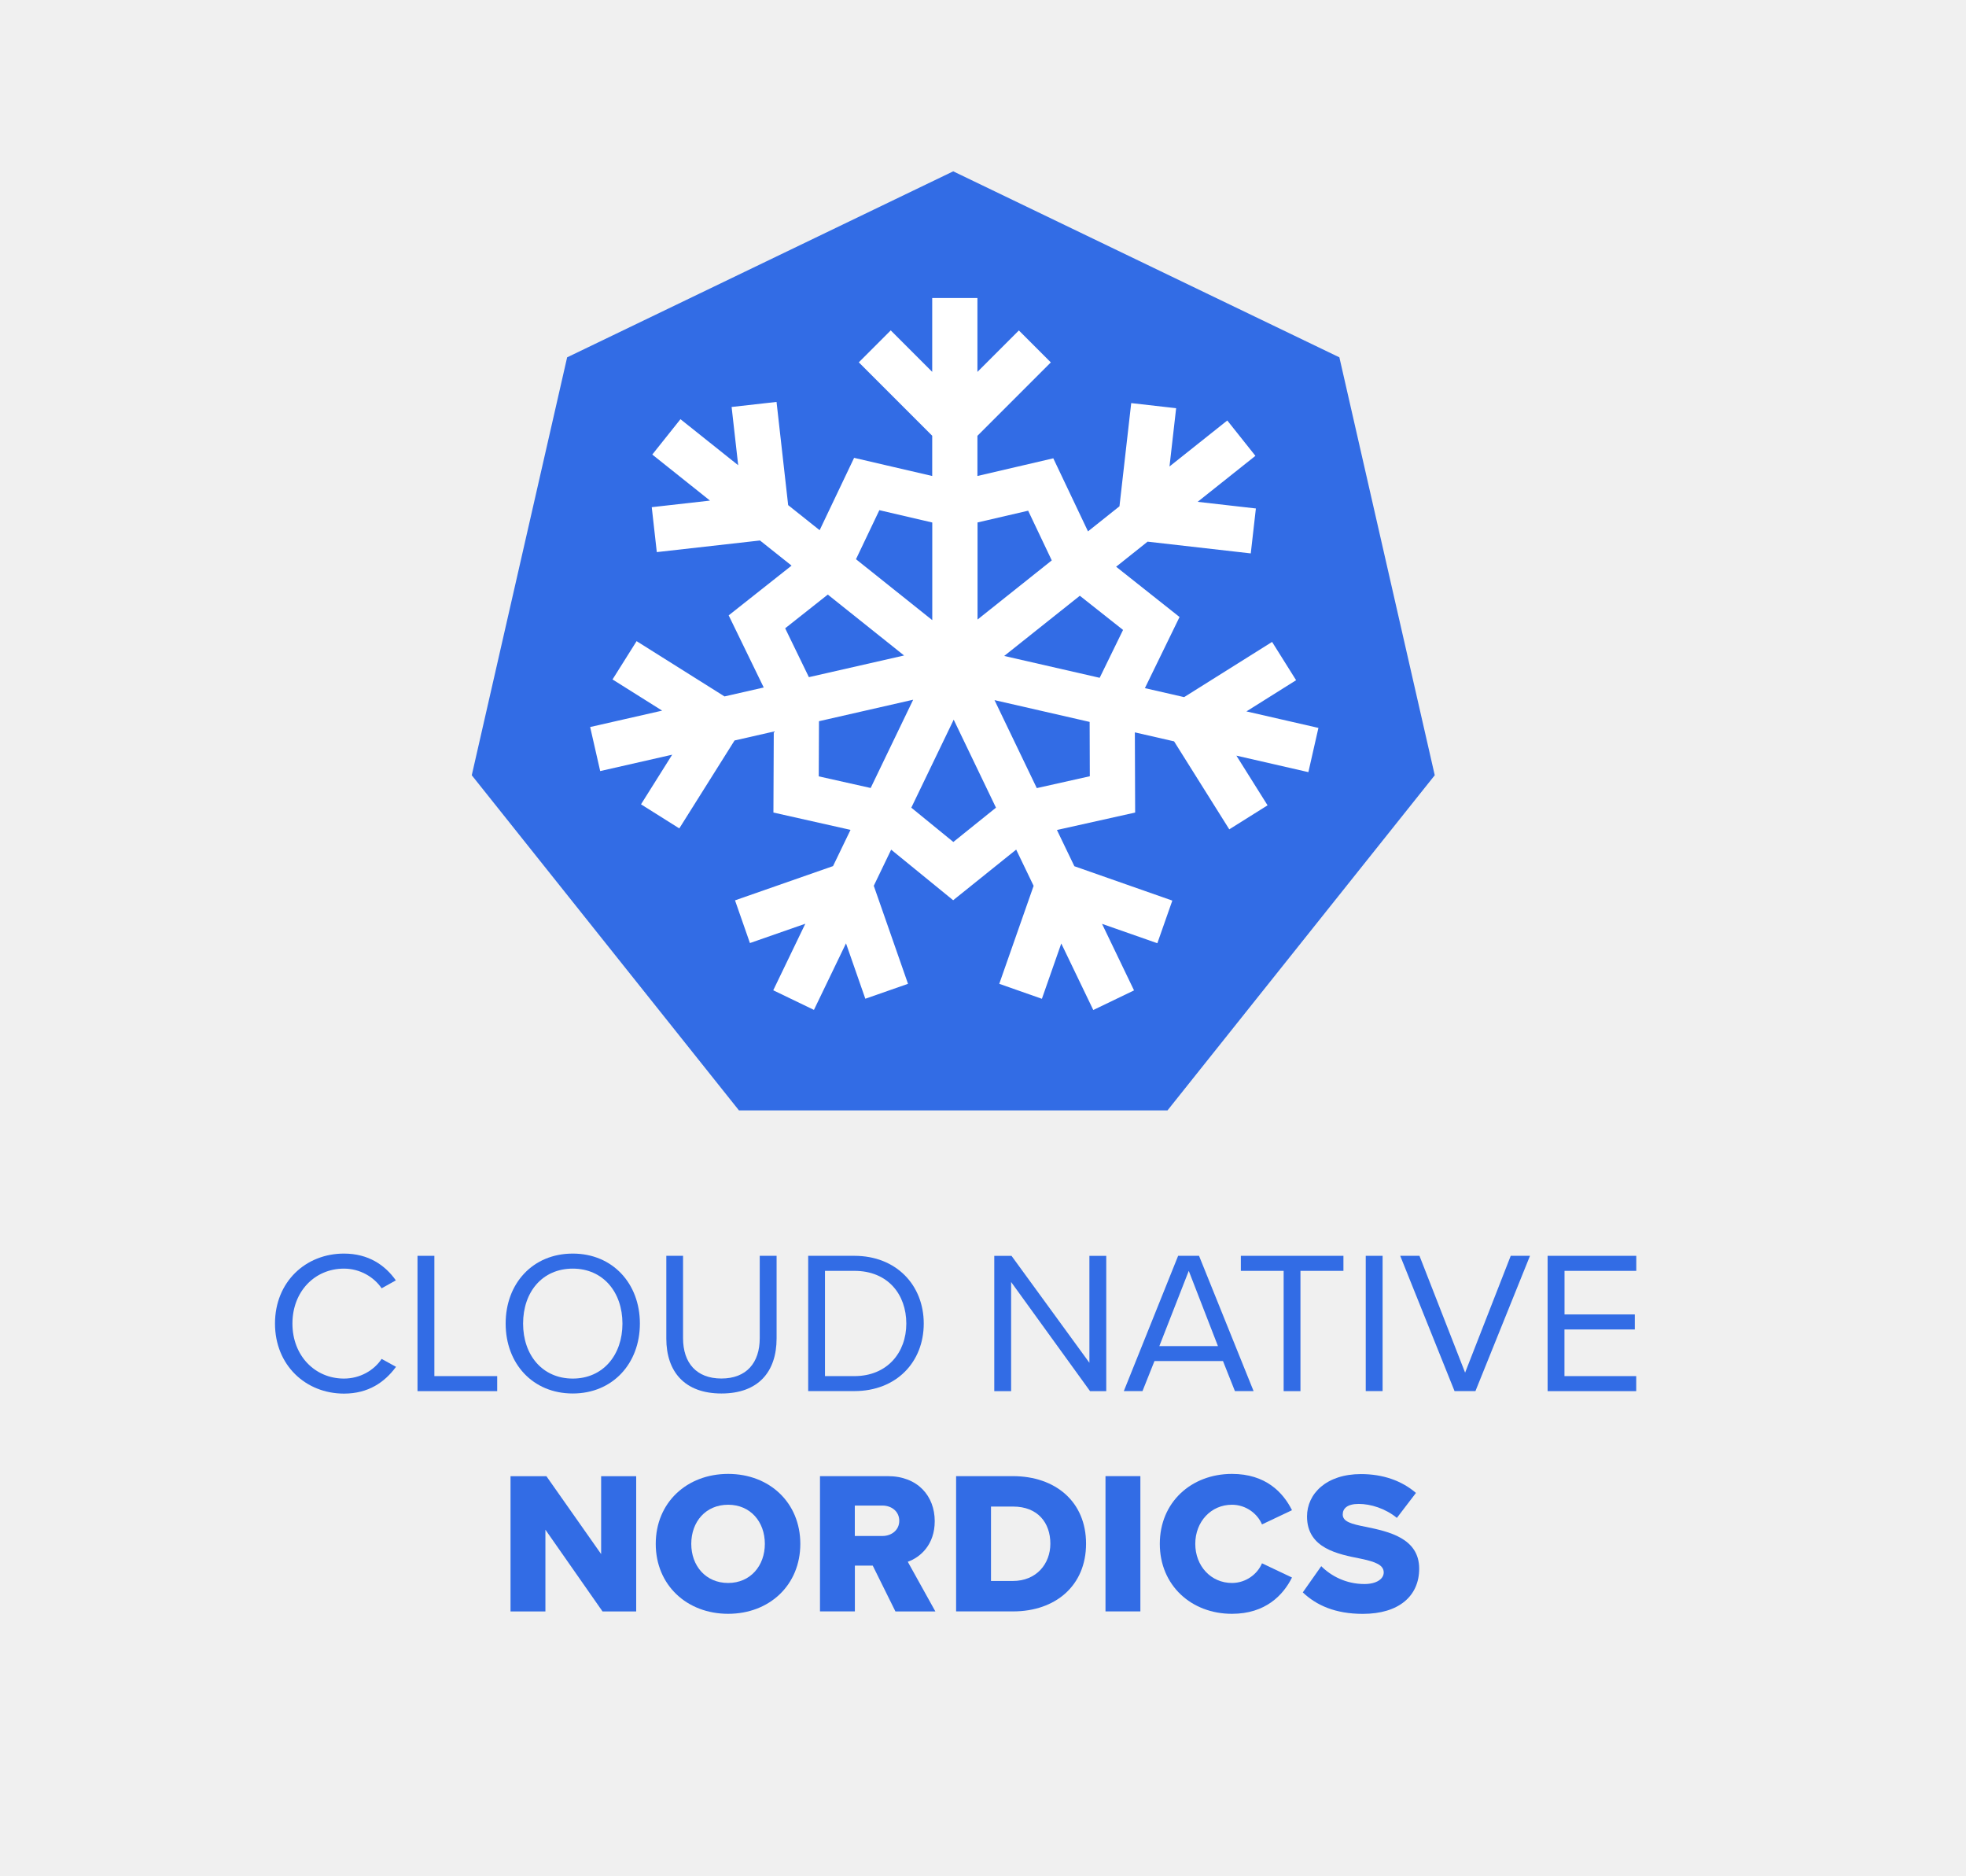
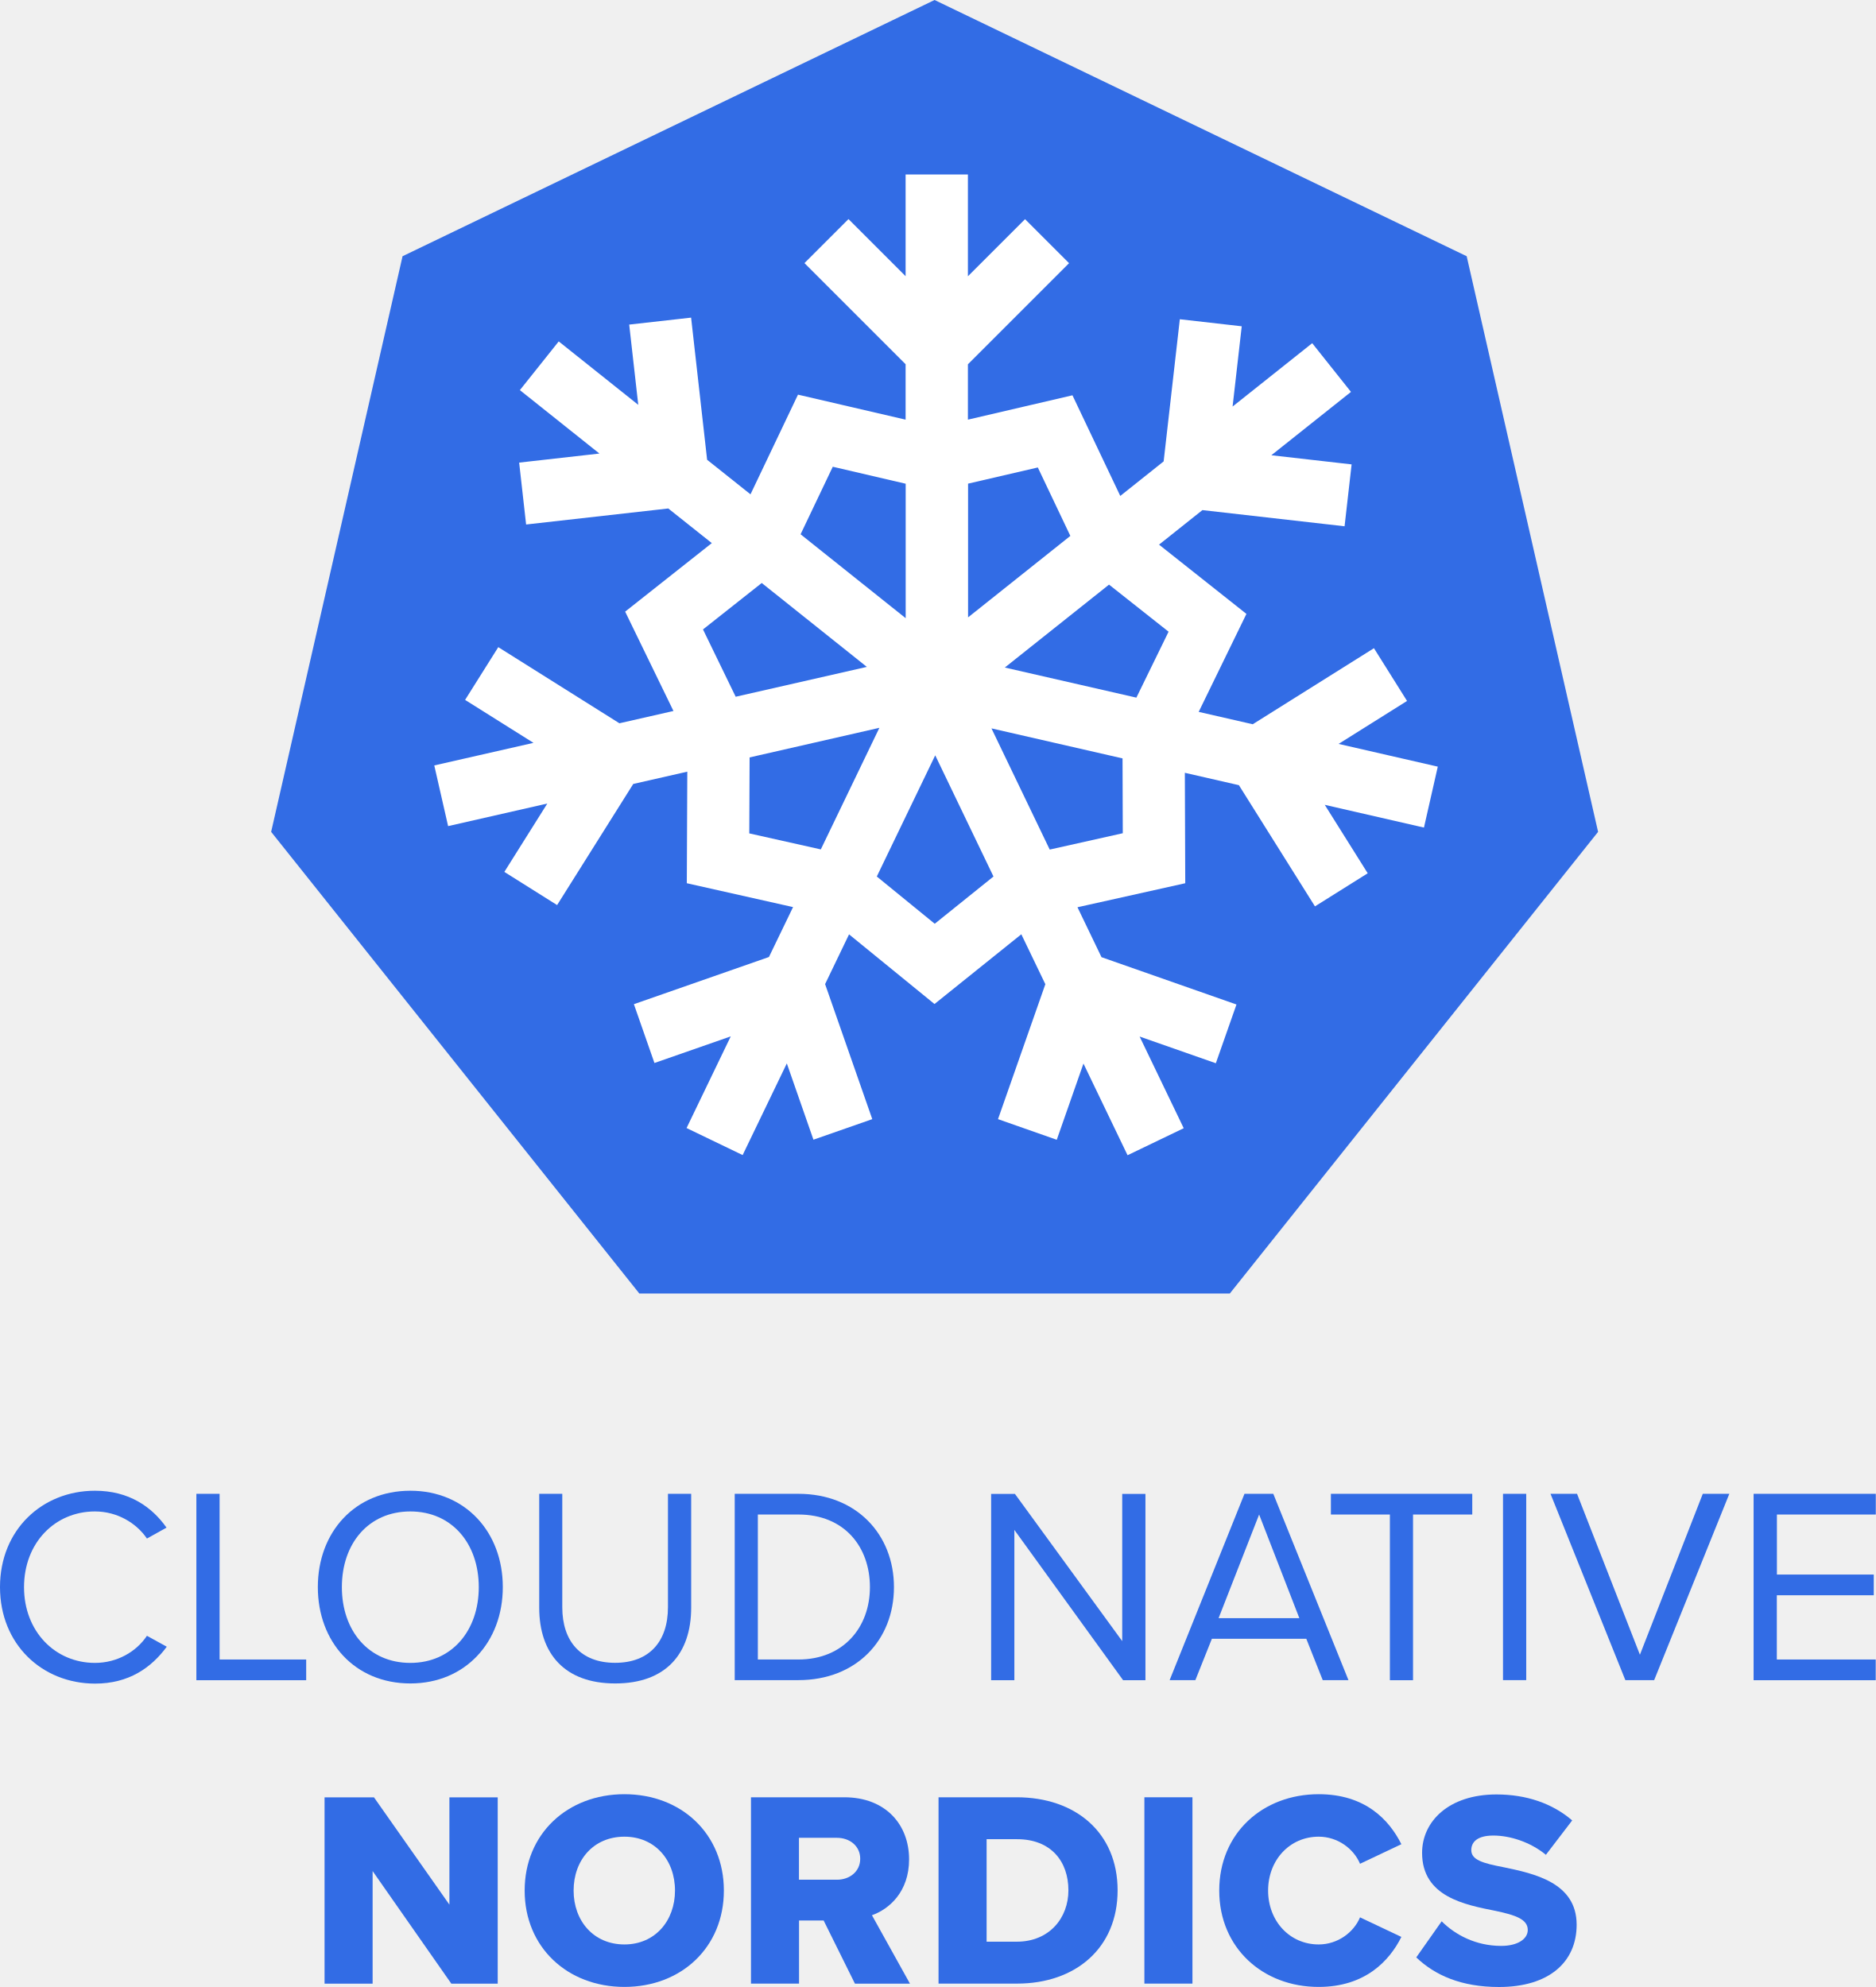
- <svg xmlns="http://www.w3.org/2000/svg" version="1.1" x="0px" y="0px" viewBox="0 0 3348 3193.7" style="enable-background:new 0 0 3348 3193.7;" xml:space="preserve">
-   <style type="text/css">
+ <svg xmlns="http://www.w3.org/2000/svg" version="1.1" x="0px" y="0px" viewBox="0 0 2318.2 2456" xml:space="preserve" id="svg48" width="2318.2" height="2456">
+   <defs id="defs52" />
+   <style type="text/css" id="style2">
	.st0{fill:#326CE5;}
	.st1{fill:#FFFFFF;}
</style>
-   <g id="TEXT-white">
-     <path class="st0" d="M468.3,2253.4c0-70.8,52.1-119.1,117.4-119.1c41.8,0,70.1,19.7,88.4,45.6l-24.2,13.5   c-13.1-19.3-36.9-33.5-64.2-33.5c-49.4,0-87.7,38.7-87.7,93.6c0,54.6,38.3,93.6,87.7,93.6c27.3,0,51.1-13.8,64.2-33.5l24.5,13.5   c-19.3,26.2-47,45.6-88.7,45.6C520.4,2372.6,468.3,2324.2,468.3,2253.4z" />
-     <path class="st0" d="M711,2138.1h28.7v204.8h107v25.6H711V2138.1z" />
-     <path class="st0" d="M975.4,2134.3c68,0,114.3,51.1,114.3,119.1s-46.3,119.1-114.3,119.1c-68.4,0-114.3-51.1-114.3-119.1   S907,2134.3,975.4,2134.3z M975.4,2159.9c-51.8,0-84.6,39.7-84.6,93.6c0,53.5,32.8,93.6,84.6,93.6c51.5,0,84.6-40.1,84.6-93.6   C1060,2199.6,1026.8,2159.9,975.4,2159.9z" />
-     <path class="st0" d="M1134.5,2138.1h28.7v140.2c0,42.1,22.8,68.7,65.3,68.7s65.3-26.6,65.3-68.7v-140.2h28.7v140.5   c0,57.3-31.4,93.9-93.9,93.9s-93.9-36.9-93.9-93.6V2138.1z" />
-     <path class="st0" d="M1376.3,2138.1h78.7c71.5,0,118.1,50.1,118.1,115.3c0,65.6-46.6,115-118.1,115h-78.7V2138.1z M1455,2342.9   c55.9,0,88.4-40.1,88.4-89.4c0-49.7-31.4-89.8-88.4-89.8h-50.1v179.2H1455z" />
-     <path class="st0" d="M1721.9,2182.7v185.8h-28.7v-230.3h29.4l132.6,182v-182h28.7v230.3h-27.6L1721.9,2182.7z" />
-     <path class="st0" d="M2082.7,2317.3H1966l-20.4,51.1h-31.8l92.5-230.3h35.6l92.9,230.3h-31.8L2082.7,2317.3z M1974.3,2291.8h99.8   l-49.7-128.1L1974.3,2291.8z" />
-     <path class="st0" d="M2186,2163.7h-72.9v-25.6h174.7v25.6h-73.2v204.8H2186V2163.7z" />
-     <path class="st0" d="M2325.8,2138.1h28.7v230.3h-28.7V2138.1z" />
-     <path class="st0" d="M2384.5,2138.1h32.8L2495,2337l77.7-198.9h32.8l-92.9,230.3h-35.6L2384.5,2138.1z" />
-     <path class="st0" d="M2635.6,2138.1h150.9v25.6h-122.2v74.2H2784v25.6h-119.8v79.4h122.2v25.6h-150.9V2138.1z" />
-     <path class="st0" d="M928.8,2604.4v139.2h-59.4v-230.3h61.1l93.2,132.6v-132.6h59.7v230.3h-57.3L928.8,2604.4z" />
-     <path class="st0" d="M1240,2509.4c70.4,0,122.9,49,122.9,119.1c0,70.1-52.5,119.1-122.9,119.1s-123.3-49-123.3-119.1   C1116.7,2558.4,1169.5,2509.4,1240,2509.4z M1240,2561.9c-38.3,0-62.8,29-62.8,66.6c0,37.3,24.5,66.6,62.8,66.6   c38,0,62.5-29.4,62.5-66.6C1302.5,2590.9,1277.9,2561.9,1240,2561.9z" />
-     <path class="st0" d="M1486.2,2665.5h-30.4v78h-59.4v-230.3h115.3c51.1,0,80.1,33.8,80.1,76.7c0,40.1-24.5,61.5-45.9,69.1l47,84.6   h-68L1486.2,2665.5z M1502.7,2563.3h-47v51.8h47c15.5,0,28.7-10,28.7-25.9C1531.4,2573.3,1518.3,2563.3,1502.7,2563.3z" />
-     <path class="st0" d="M1628.1,2513.2h96.7c72.5,0,124.7,43.5,124.7,115s-52.1,115.3-124.3,115.3h-97V2513.2z M1724.8,2691.7   c40.4,0,63.9-29.4,63.9-63.5c0-35.6-21.4-63.2-63.5-63.2h-37.6v126.7H1724.8z" />
-     <path class="st0" d="M1882.6,2513.2h59.4v230.3h-59.4V2513.2z" />
-     <path class="st0" d="M1975.1,2628.5c0-71.1,53.9-119.1,122.9-119.1c57.3,0,87,31.4,102.2,61.8l-51.1,24.2   c-7.6-18.3-27.3-33.5-51.1-33.5c-35.9,0-62.5,29-62.5,66.6c0,37.6,26.6,66.6,62.5,66.6c23.8,0,43.5-15.2,51.1-33.5l51.1,24.2   c-14.8,29.7-44.9,61.8-102.2,61.8C2029,2747.7,1975.1,2699.3,1975.1,2628.5z" />
-     <path class="st0" d="M2250,2666.5c16.6,16.6,42.1,30.4,73.6,30.4c20.4,0,32.8-8.6,32.8-19.7c0-13.1-14.8-18.3-39.4-23.5   c-38-7.6-91.2-17.3-91.2-71.8c0-38.7,32.8-72.2,91.9-72.2c36.9,0,69.1,11,93.6,32.1l-32.5,42.5c-19.3-15.9-44.5-23.8-64.9-23.8   c-19.7,0-27.3,7.9-27.3,18c0,12.1,14.2,16.2,39.7,21.1c38,7.9,90.5,19,90.5,71.1c0,46.3-34.2,77-96,77   c-46.6,0-79.1-14.5-102.2-36.6L2250,2666.5z" />
+   <g id="TEXT-white" transform="translate(-468.3,-291.7)">
+     <path class="st0" d="m 468.3,2253.4 c 0,-70.8 52.1,-119.1 117.4,-119.1 41.8,0 70.1,19.7 88.4,45.6 l -24.2,13.5 c -13.1,-19.3 -36.9,-33.5 -64.2,-33.5 -49.4,0 -87.7,38.7 -87.7,93.6 0,54.6 38.3,93.6 87.7,93.6 27.3,0 51.1,-13.8 64.2,-33.5 l 24.5,13.5 c -19.3,26.2 -47,45.6 -88.7,45.6 -65.3,-0.1 -117.4,-48.5 -117.4,-119.3 z" id="path4" />
+     <path class="st0" d="m 711,2138.1 h 28.7 v 204.8 h 107 v 25.6 H 711 Z" id="path6" />
+     <path class="st0" d="m 975.4,2134.3 c 68,0 114.3,51.1 114.3,119.1 0,68 -46.3,119.1 -114.3,119.1 -68.4,0 -114.3,-51.1 -114.3,-119.1 0,-68 45.9,-119.1 114.3,-119.1 z m 0,25.6 c -51.8,0 -84.6,39.7 -84.6,93.6 0,53.5 32.8,93.6 84.6,93.6 51.5,0 84.6,-40.1 84.6,-93.6 0,-53.9 -33.2,-93.6 -84.6,-93.6 z" id="path8" />
+     <path class="st0" d="m 1134.5,2138.1 h 28.7 v 140.2 c 0,42.1 22.8,68.7 65.3,68.7 42.5,0 65.3,-26.6 65.3,-68.7 v -140.2 h 28.7 v 140.5 c 0,57.3 -31.4,93.9 -93.9,93.9 -62.5,0 -93.9,-36.9 -93.9,-93.6 v -140.8 z" id="path10" />
+     <path class="st0" d="m 1376.3,2138.1 h 78.7 c 71.5,0 118.1,50.1 118.1,115.3 0,65.6 -46.6,115 -118.1,115 h -78.7 z m 78.7,204.8 c 55.9,0 88.4,-40.1 88.4,-89.4 0,-49.7 -31.4,-89.8 -88.4,-89.8 h -50.1 v 179.2 z" id="path12" />
+     <path class="st0" d="m 1721.9,2182.7 v 185.8 h -28.7 v -230.3 h 29.4 l 132.6,182 v -182 h 28.7 v 230.3 h -27.6 z" id="path14" />
+     <path class="st0" d="M 2082.7,2317.3 H 1966 l -20.4,51.1 h -31.8 l 92.5,-230.3 h 35.6 l 92.9,230.3 H 2103 Z m -108.4,-25.5 h 99.8 l -49.7,-128.1 z" id="path16" />
+     <path class="st0" d="m 2186,2163.7 h -72.9 v -25.6 h 174.7 v 25.6 h -73.2 v 204.8 H 2186 Z" id="path18" />
+     <path class="st0" d="m 2325.8,2138.1 h 28.7 v 230.3 h -28.7 z" id="path20" />
+     <path class="st0" d="m 2384.5,2138.1 h 32.8 l 77.7,198.9 77.7,-198.9 h 32.8 l -92.9,230.3 H 2477 Z" id="path22" />
+     <path class="st0" d="m 2635.6,2138.1 h 150.9 v 25.6 h -122.2 v 74.2 H 2784 v 25.6 h -119.8 v 79.4 h 122.2 v 25.6 h -150.9 v -230.4 z" id="path24" />
+     <path class="st0" d="m 928.8,2604.4 v 139.2 h -59.4 v -230.3 h 61.1 l 93.2,132.6 v -132.6 h 59.7 v 230.3 h -57.3 z" id="path26" />
+     <path class="st0" d="m 1240,2509.4 c 70.4,0 122.9,49 122.9,119.1 0,70.1 -52.5,119.1 -122.9,119.1 -70.4,0 -123.3,-49 -123.3,-119.1 0,-70.1 52.8,-119.1 123.3,-119.1 z m 0,52.5 c -38.3,0 -62.8,29 -62.8,66.6 0,37.3 24.5,66.6 62.8,66.6 38,0 62.5,-29.4 62.5,-66.6 0,-37.6 -24.6,-66.6 -62.5,-66.6 z" id="path28" />
+     <path class="st0" d="m 1486.2,2665.5 h -30.4 v 78 h -59.4 v -230.3 h 115.3 c 51.1,0 80.1,33.8 80.1,76.7 0,40.1 -24.5,61.5 -45.9,69.1 l 47,84.6 h -68 z m 16.5,-102.2 h -47 v 51.8 h 47 c 15.5,0 28.7,-10 28.7,-25.9 0,-15.9 -13.1,-25.9 -28.7,-25.9 z" id="path30" />
+     <path class="st0" d="m 1628.1,2513.2 h 96.7 c 72.5,0 124.7,43.5 124.7,115 0,71.5 -52.1,115.3 -124.3,115.3 h -97 v -230.3 z m 96.7,178.5 c 40.4,0 63.9,-29.4 63.9,-63.5 0,-35.6 -21.4,-63.2 -63.5,-63.2 h -37.6 v 126.7 z" id="path32" />
+     <path class="st0" d="m 1882.6,2513.2 h 59.4 v 230.3 h -59.4 z" id="path34" />
+     <path class="st0" d="m 1975.1,2628.5 c 0,-71.1 53.9,-119.1 122.9,-119.1 57.3,0 87,31.4 102.2,61.8 l -51.1,24.2 c -7.6,-18.3 -27.3,-33.5 -51.1,-33.5 -35.9,0 -62.5,29 -62.5,66.6 0,37.6 26.6,66.6 62.5,66.6 23.8,0 43.5,-15.2 51.1,-33.5 l 51.1,24.2 c -14.8,29.7 -44.9,61.8 -102.2,61.8 -69,0.1 -122.9,-48.3 -122.9,-119.1 z" id="path36" />
+     <path class="st0" d="m 2250,2666.5 c 16.6,16.6 42.1,30.4 73.6,30.4 20.4,0 32.8,-8.6 32.8,-19.7 0,-13.1 -14.8,-18.3 -39.4,-23.5 -38,-7.6 -91.2,-17.3 -91.2,-71.8 0,-38.7 32.8,-72.2 91.9,-72.2 36.9,0 69.1,11 93.6,32.1 l -32.5,42.5 c -19.3,-15.9 -44.5,-23.8 -64.9,-23.8 -19.7,0 -27.3,7.9 -27.3,18 0,12.1 14.2,16.2 39.7,21.1 38,7.9 90.5,19 90.5,71.1 0,46.3 -34.2,77 -96,77 -46.6,0 -79.1,-14.5 -102.2,-36.6 z" id="path38" />
  </g>
-   <g id="LOGO-BIG">
-     <g>
-       <polygon class="st0" points="1623.3,291.7 965.8,608.4 803.4,1319.9 1258.4,1890.5 1988.2,1890.5 2443.3,1319.9 2280.9,608.4       " />
+   <g id="LOGO-BIG" transform="translate(-468.3,-291.7)">
+     <g id="g43">
+       <polygon class="st0" points="803.4,1319.9 1258.4,1890.5 1988.2,1890.5 2443.3,1319.9 2280.9,608.4 1623.3,291.7 965.8,608.4 " id="polygon41" />
    </g>
-     <path class="st1" d="M2245.2,1239.3l-122.6-28.1l84.6-53.1l-40.9-65.2l-149.8,94l-66.8-15.3l59-121.1l-108-85.6l53.6-42.7l175.7,20   l8.7-76.5l-99.2-11.3l98.4-78.3l-47.9-60.2l-98.4,78.3l11.3-99.2l-76.5-8.7l-20,175.7l-53.6,42.7l-59.1-124.4l-129.2,30.1V742   l125-125l-54.4-54.4l-70.6,70.6V507.4h-77v125.7l-70.6-70.6l-54.4,54.4l125,125v68.5l-133-30.9l-58.7,123.2l-53.6-42.7l-19.8-175.7   l-76.5,8.6l11.2,99.2l-98.3-78.4l-48,60.2l98.3,78.4l-99.2,11.2l8.6,76.5l175.7-19.8L1348,963l-107.1,84.7l59.7,122.8l-66.8,15.2   l-149.7-94.1l-41,65.2l84.5,53.1l-122.6,27.9l17.1,75l122.6-27.9l-53.1,84.5l65.2,41l94.1-149.7l66.8-15.2l-0.6,137.9l131.3,29.5   l-29.8,61.7l-166.9,58.3l25.4,72.7l94.3-32.9l-54.6,113.3l69.3,33.4l54.6-113.3l32.9,94.3l72.7-25.4l-58.3-166.9l29.6-61.5   l105.6,86.1l107.3-86.2l29.7,61.7l-58.5,166.8l72.6,25.5l33-94.2l54.5,113.3l69.4-33.4l-54.5-113.3l94.2,33l25.5-72.6l-166.8-58.5   l-29.7-61.7l133.2-29.7l-0.5-136.5l66.8,15.3l94,149.8l65.2-40.9l-53.1-84.6l122.6,28.1L2245.2,1239.3z M1912.5,1072.5l-39.8,81.5   l-162.6-37.2l128.8-102.5L1912.5,1072.5z M1750.9,869.5l40.2,84.6l-126.4,100.7V889.5L1750.9,869.5z M1497.5,868.6l90.1,21v166.2   l-129.9-103.7L1497.5,868.6z M1337.1,1069.7l72.6-57.4l129.9,103.7l-162.1,36.9L1337.1,1069.7z M1394.3,1321.8l0.4-93.9l160.4-36.6   l-72.4,150.3L1394.3,1321.8z M1623.5,1433.5l-71.6-58.4l72.2-149.8l72,149.8L1623.5,1433.5z M1855.9,1321.6l-90.3,20.2l-72-149.8   l162,37.1L1855.9,1321.6z" />
+     <path class="st1" d="m 2245.2,1239.3 -122.6,-28.1 84.6,-53.1 -40.9,-65.2 -149.8,94 -66.8,-15.3 59,-121.1 -108,-85.6 53.6,-42.7 175.7,20 8.7,-76.5 -99.2,-11.3 98.4,-78.3 -47.9,-60.2 -98.4,78.3 11.3,-99.2 -76.5,-8.7 -20,175.7 -53.6,42.7 -59.1,-124.4 -129.2,30.1 V 742 l 125,-125 -54.4,-54.4 -70.6,70.6 V 507.4 h -77 v 125.7 l -70.6,-70.6 -54.4,54.4 125,125 v 68.5 l -133,-30.9 -58.7,123.2 -53.6,-42.7 -19.8,-175.7 -76.5,8.6 11.2,99.2 -98.3,-78.4 -48,60.2 98.3,78.4 -99.2,11.2 8.6,76.5 175.7,-19.8 53.8,42.8 -107.1,84.7 59.7,122.8 -66.8,15.2 -149.7,-94.1 -41,65.2 84.5,53.1 -122.6,27.9 17.1,75 122.6,-27.9 -53.1,84.5 65.2,41 94.1,-149.7 66.8,-15.2 -0.6,137.9 131.3,29.5 -29.8,61.7 -166.9,58.3 25.4,72.7 94.3,-32.9 -54.6,113.3 69.3,33.4 54.6,-113.3 32.9,94.3 72.7,-25.4 -58.3,-166.9 29.6,-61.5 105.6,86.1 107.3,-86.2 29.7,61.7 -58.5,166.8 72.6,25.5 33,-94.2 54.5,113.3 69.4,-33.4 -54.5,-113.3 94.2,33 25.5,-72.6 -166.8,-58.5 -29.7,-61.7 133.2,-29.7 -0.5,-136.5 66.8,15.3 94,149.8 65.2,-40.9 -53.1,-84.6 122.6,28.1 z m -332.7,-166.8 -39.8,81.5 -162.6,-37.2 128.8,-102.5 z m -161.6,-203 40.2,84.6 -126.4,100.7 V 889.5 Z m -253.4,-0.9 90.1,21 v 166.2 L 1457.7,952.1 Z m -160.4,201.1 72.6,-57.4 129.9,103.7 -162.1,36.9 z m 57.2,252.1 0.4,-93.9 160.4,-36.6 -72.4,150.3 z m 229.2,111.7 -71.6,-58.4 72.2,-149.8 72,149.8 z m 232.4,-111.9 -90.3,20.2 -72,-149.8 162,37.1 z" id="path45" />
  </g>
</svg>
